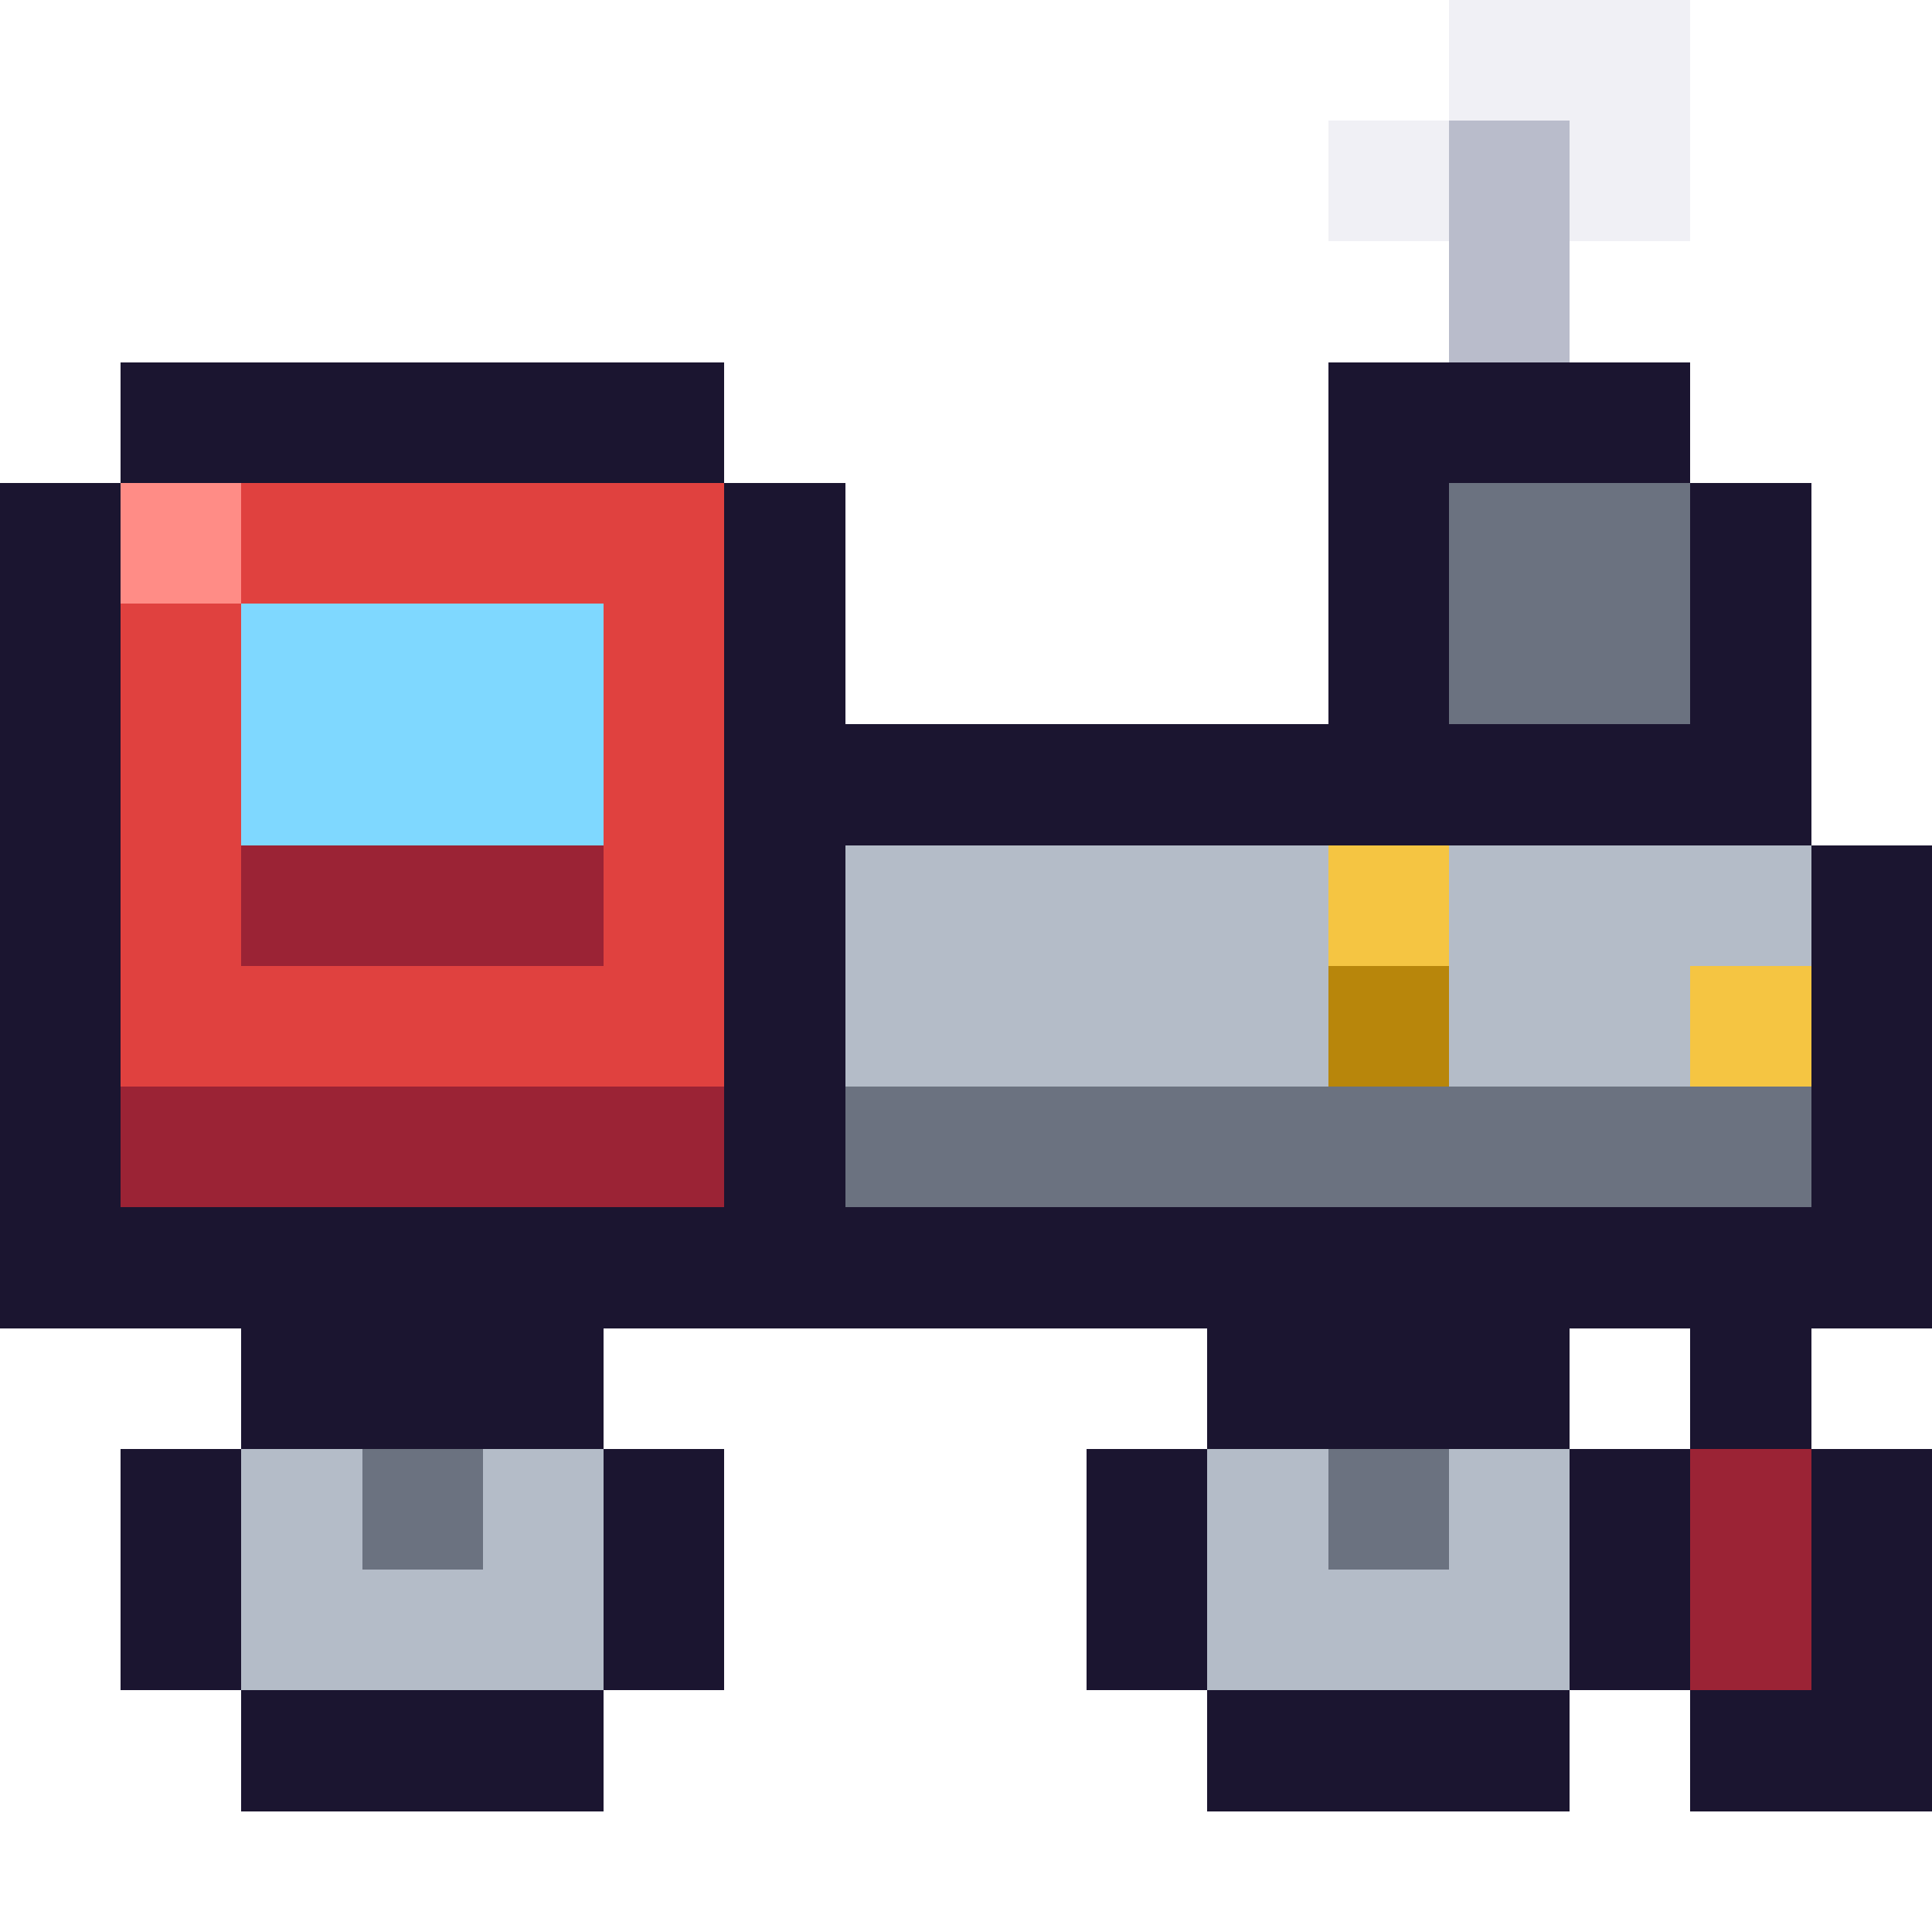
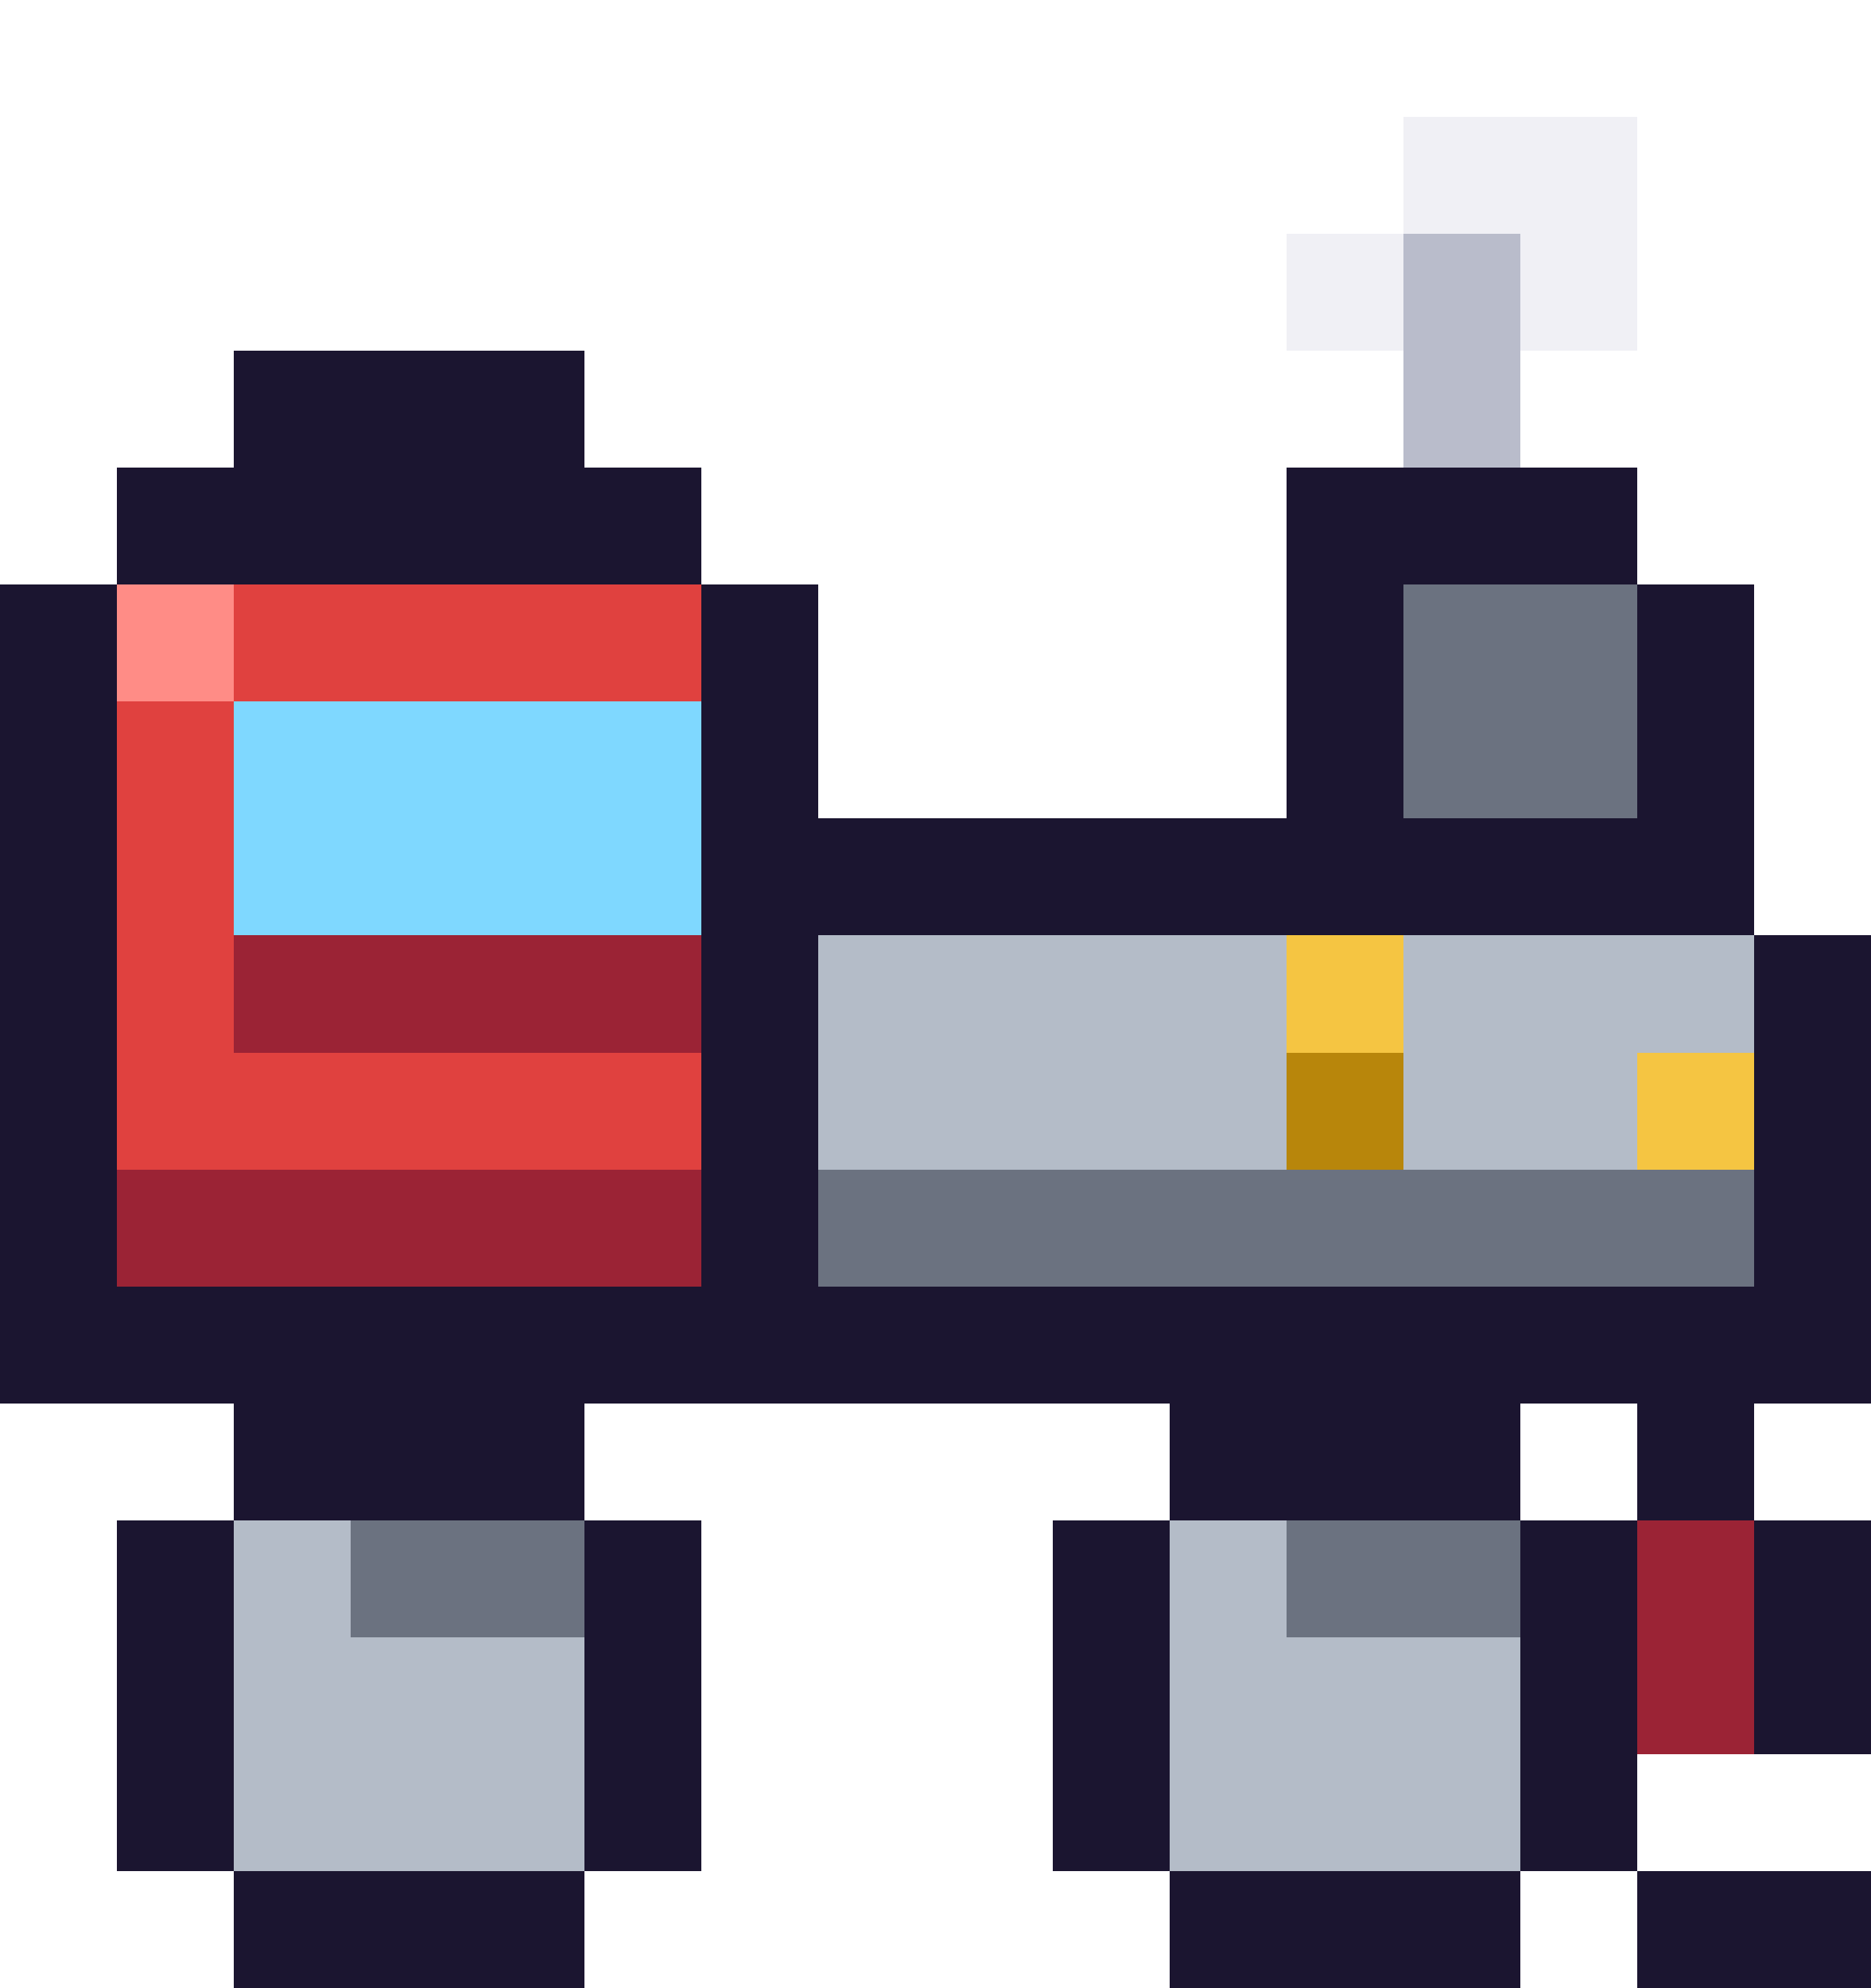
- <svg xmlns="http://www.w3.org/2000/svg" viewBox="0 0 16 16" shape-rendering="crispEdges">
+ <svg xmlns="http://www.w3.org/2000/svg" viewBox="0 -1 16 17" shape-rendering="crispEdges">
  <rect x="12" y="0" width="2" height="1" fill="#f0f0f5" />
  <rect x="11" y="1" width="1" height="1" fill="#f0f0f5" />
  <rect x="12" y="1" width="1" height="1" fill="#b9bccb" />
  <rect x="13" y="1" width="1" height="1" fill="#f0f0f5" />
+   <rect x="2" y="2" width="3" height="1" fill="#1b1530" />
  <rect x="12" y="2" width="1" height="1" fill="#b9bccb" />
  <rect x="1" y="3" width="5" height="1" fill="#1b1530" />
  <rect x="11" y="3" width="3" height="1" fill="#1b1530" />
  <rect x="0" y="4" width="1" height="1" fill="#1b1530" />
  <rect x="1" y="4" width="1" height="1" fill="#ff8c86" />
  <rect x="2" y="4" width="4" height="1" fill="#e0413f" />
  <rect x="6" y="4" width="1" height="1" fill="#1b1530" />
  <rect x="11" y="4" width="1" height="1" fill="#1b1530" />
  <rect x="12" y="4" width="2" height="1" fill="#6b7280" />
  <rect x="14" y="4" width="1" height="1" fill="#1b1530" />
  <rect x="0" y="5" width="1" height="1" fill="#1b1530" />
  <rect x="1" y="5" width="1" height="1" fill="#e0413f" />
-   <rect x="2" y="5" width="3" height="1" fill="#7fd8ff" />
-   <rect x="5" y="5" width="1" height="1" fill="#e0413f" />
+   <rect x="2" y="5" width="4" height="1" fill="#7fd8ff" />
  <rect x="6" y="5" width="1" height="1" fill="#1b1530" />
  <rect x="11" y="5" width="1" height="1" fill="#1b1530" />
  <rect x="12" y="5" width="2" height="1" fill="#6b7280" />
  <rect x="14" y="5" width="1" height="1" fill="#1b1530" />
  <rect x="0" y="6" width="1" height="1" fill="#1b1530" />
  <rect x="1" y="6" width="1" height="1" fill="#e0413f" />
-   <rect x="2" y="6" width="3" height="1" fill="#7fd8ff" />
-   <rect x="5" y="6" width="1" height="1" fill="#e0413f" />
+   <rect x="2" y="6" width="4" height="1" fill="#7fd8ff" />
  <rect x="6" y="6" width="9" height="1" fill="#1b1530" />
  <rect x="0" y="7" width="1" height="1" fill="#1b1530" />
  <rect x="1" y="7" width="1" height="1" fill="#e0413f" />
-   <rect x="2" y="7" width="3" height="1" fill="#9b2335" />
-   <rect x="5" y="7" width="1" height="1" fill="#e0413f" />
+   <rect x="2" y="7" width="4" height="1" fill="#9b2335" />
  <rect x="6" y="7" width="1" height="1" fill="#1b1530" />
  <rect x="7" y="7" width="4" height="1" fill="#b4bcc8" />
  <rect x="11" y="7" width="1" height="1" fill="#f5c542" />
  <rect x="12" y="7" width="3" height="1" fill="#b4bcc8" />
  <rect x="15" y="7" width="1" height="1" fill="#1b1530" />
  <rect x="0" y="8" width="1" height="1" fill="#1b1530" />
  <rect x="1" y="8" width="5" height="1" fill="#e0413f" />
  <rect x="6" y="8" width="1" height="1" fill="#1b1530" />
  <rect x="7" y="8" width="4" height="1" fill="#b4bcc8" />
  <rect x="11" y="8" width="1" height="1" fill="#b8860b" />
  <rect x="12" y="8" width="2" height="1" fill="#b4bcc8" />
  <rect x="14" y="8" width="1" height="1" fill="#f5c542" />
  <rect x="15" y="8" width="1" height="1" fill="#1b1530" />
  <rect x="0" y="9" width="1" height="1" fill="#1b1530" />
  <rect x="1" y="9" width="5" height="1" fill="#9b2335" />
  <rect x="6" y="9" width="1" height="1" fill="#1b1530" />
  <rect x="7" y="9" width="8" height="1" fill="#6b7280" />
  <rect x="15" y="9" width="1" height="1" fill="#1b1530" />
  <rect x="0" y="10" width="16" height="1" fill="#1b1530" />
  <rect x="2" y="11" width="3" height="1" fill="#1b1530" />
  <rect x="10" y="11" width="3" height="1" fill="#1b1530" />
  <rect x="14" y="11" width="1" height="1" fill="#1b1530" />
  <rect x="1" y="12" width="1" height="1" fill="#1b1530" />
  <rect x="2" y="12" width="1" height="1" fill="#b4bcc8" />
-   <rect x="3" y="12" width="1" height="1" fill="#6b7280" />
-   <rect x="4" y="12" width="1" height="1" fill="#b4bcc8" />
+   <rect x="3" y="12" width="2" height="1" fill="#6b7280" />
  <rect x="5" y="12" width="1" height="1" fill="#1b1530" />
  <rect x="9" y="12" width="1" height="1" fill="#1b1530" />
  <rect x="10" y="12" width="1" height="1" fill="#b4bcc8" />
-   <rect x="11" y="12" width="1" height="1" fill="#6b7280" />
-   <rect x="12" y="12" width="1" height="1" fill="#b4bcc8" />
+   <rect x="11" y="12" width="2" height="1" fill="#6b7280" />
  <rect x="13" y="12" width="1" height="1" fill="#1b1530" />
  <rect x="14" y="12" width="1" height="1" fill="#9b2335" />
  <rect x="15" y="12" width="1" height="1" fill="#1b1530" />
  <rect x="1" y="13" width="1" height="1" fill="#1b1530" />
  <rect x="2" y="13" width="3" height="1" fill="#b4bcc8" />
  <rect x="5" y="13" width="1" height="1" fill="#1b1530" />
  <rect x="9" y="13" width="1" height="1" fill="#1b1530" />
  <rect x="10" y="13" width="3" height="1" fill="#b4bcc8" />
  <rect x="13" y="13" width="1" height="1" fill="#1b1530" />
  <rect x="14" y="13" width="1" height="1" fill="#9b2335" />
  <rect x="15" y="13" width="1" height="1" fill="#1b1530" />
-   <rect x="2" y="14" width="3" height="1" fill="#1b1530" />
-   <rect x="10" y="14" width="3" height="1" fill="#1b1530" />
-   <rect x="14" y="14" width="2" height="1" fill="#1b1530" />
+   <rect x="1" y="14" width="1" height="1" fill="#1b1530" />
+   <rect x="2" y="14" width="3" height="1" fill="#b4bcc8" />
+   <rect x="5" y="14" width="1" height="1" fill="#1b1530" />
+   <rect x="9" y="14" width="1" height="1" fill="#1b1530" />
+   <rect x="10" y="14" width="3" height="1" fill="#b4bcc8" />
+   <rect x="13" y="14" width="1" height="1" fill="#1b1530" />
+   <rect x="2" y="15" width="3" height="1" fill="#1b1530" />
+   <rect x="10" y="15" width="3" height="1" fill="#1b1530" />
+   <rect x="14" y="15" width="2" height="1" fill="#1b1530" />
</svg>
